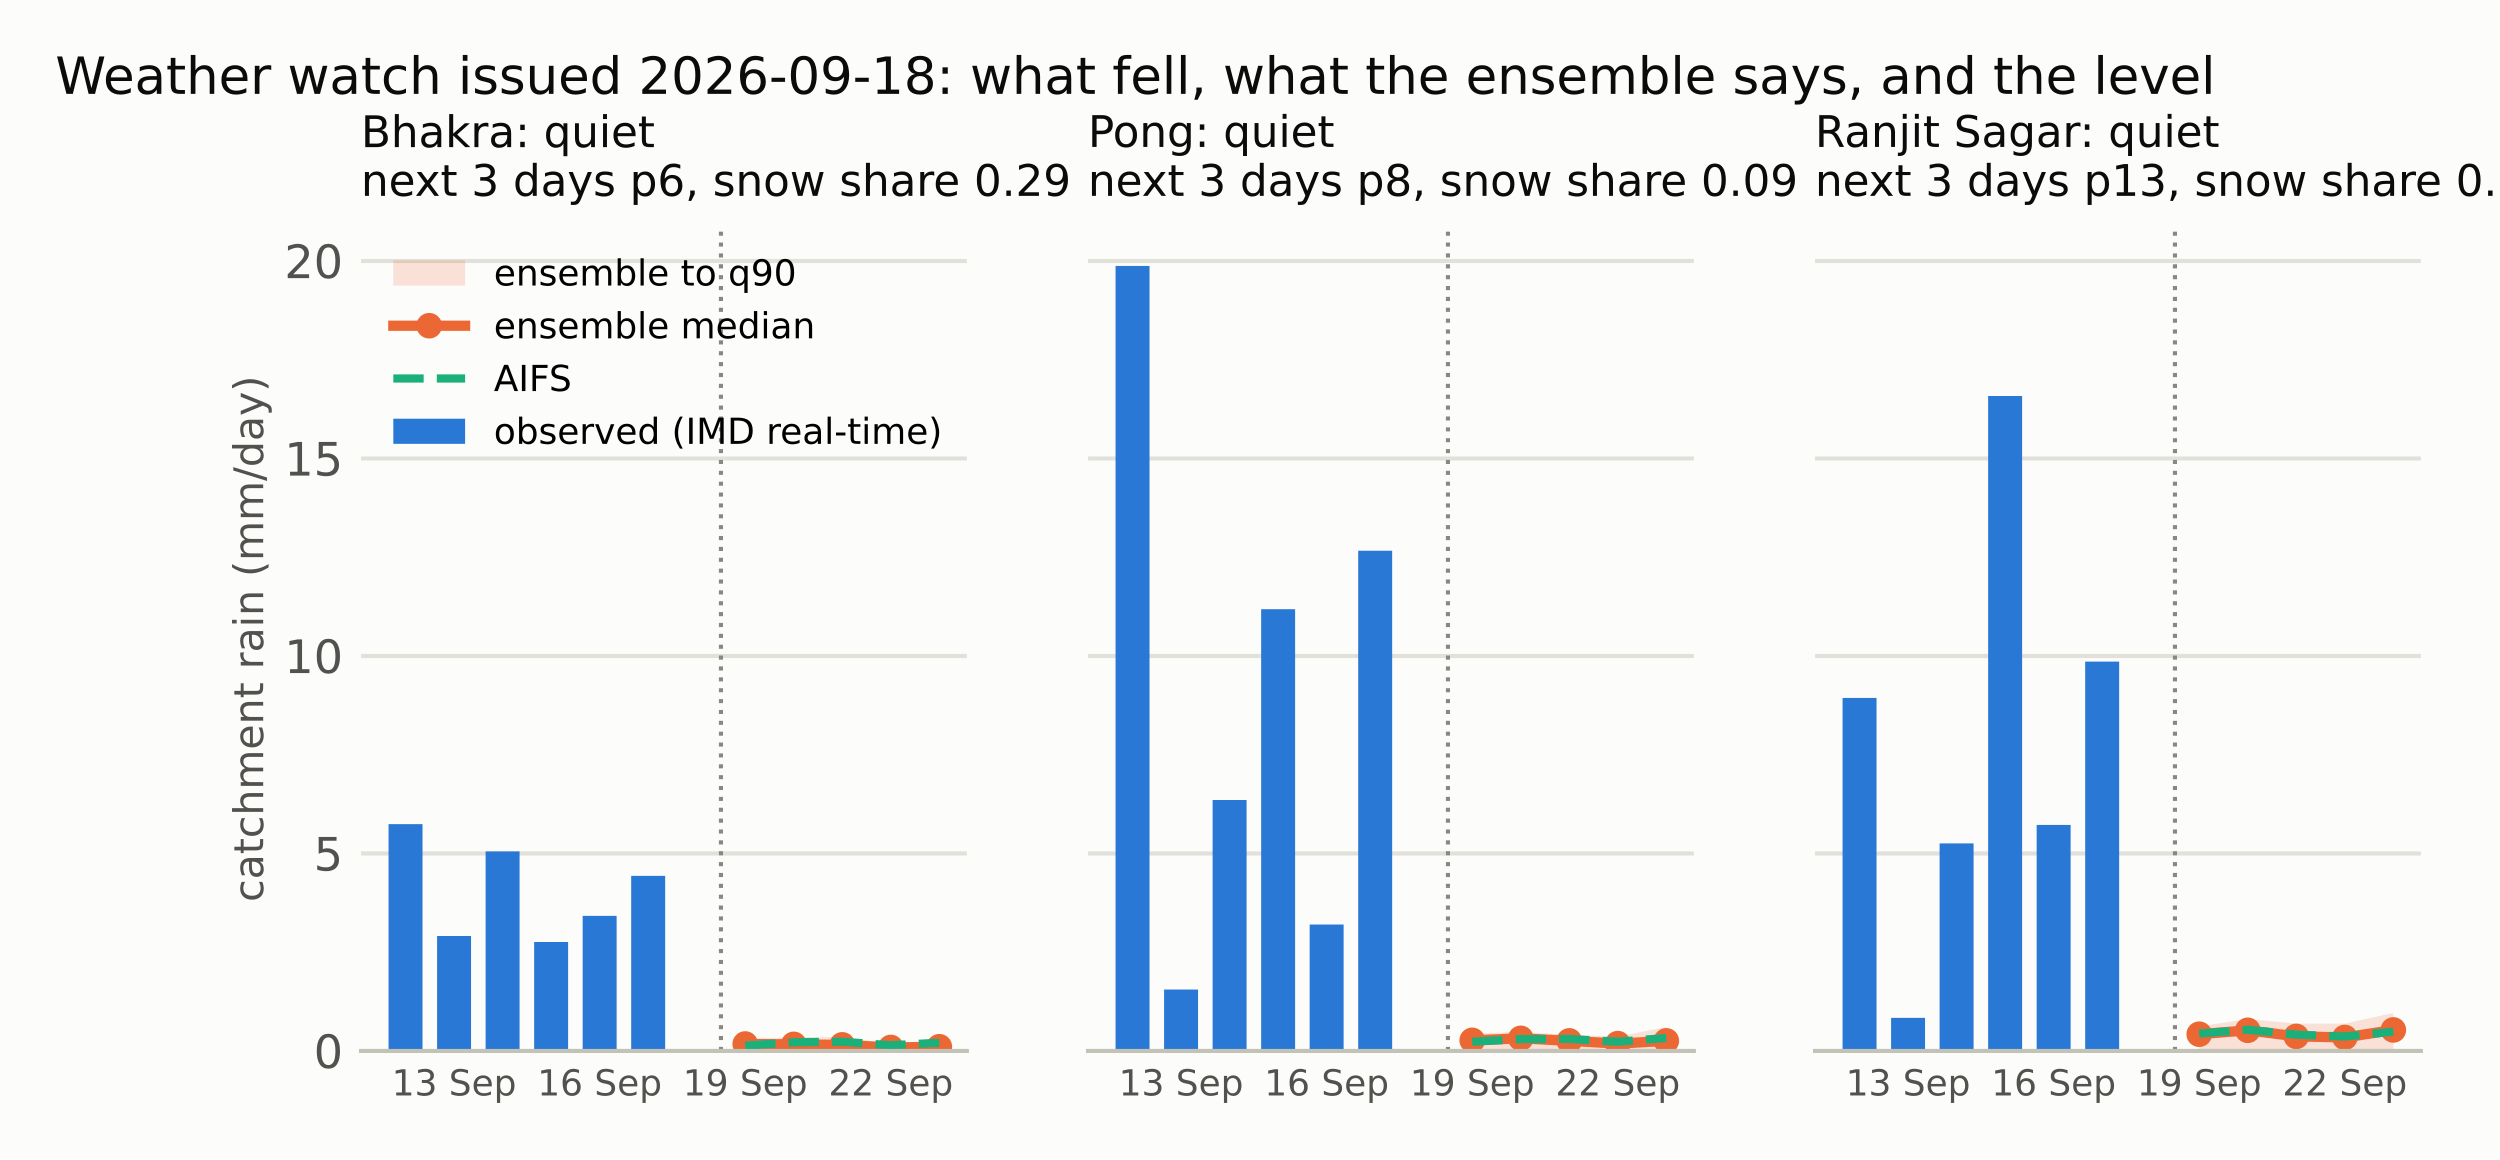
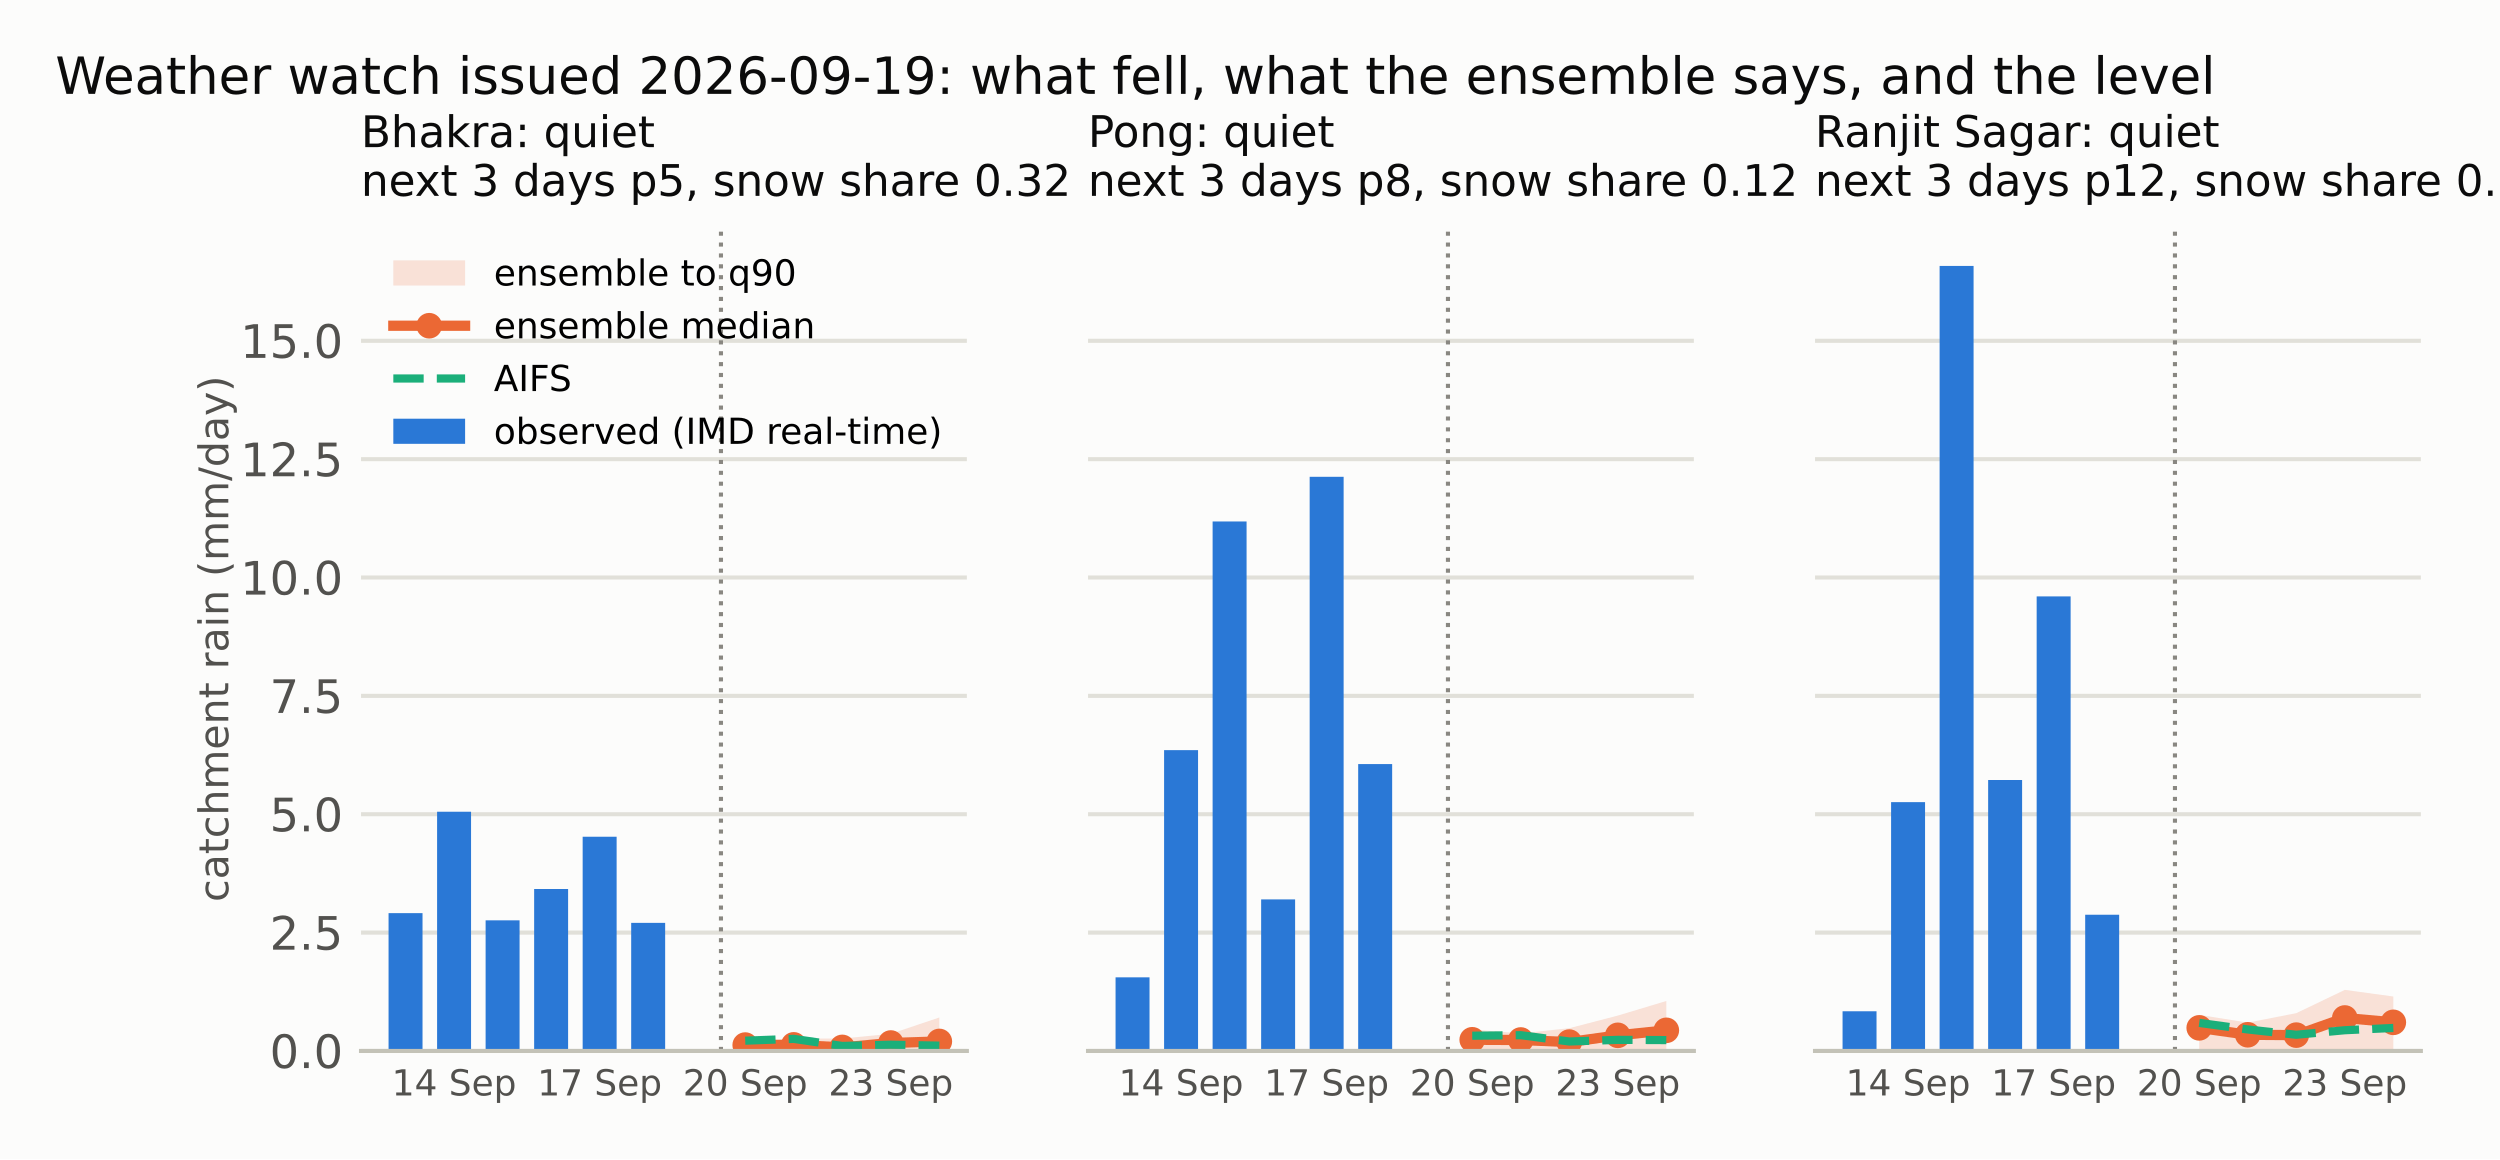
<svg xmlns="http://www.w3.org/2000/svg" xmlns:xlink="http://www.w3.org/1999/xlink" width="487.612pt" height="226.076pt" viewBox="0 0 487.612 226.076" version="1.1">
  <defs>
    <style type="text/css">*{stroke-linejoin: round; stroke-linecap: butt}</style>
  </defs>
  <g id="figure_1">
    <g id="patch_1">
      <path d="M 0 226.076  L 487.612 226.076  L 487.612 0  L 0 0  z " style="fill: #fcfcfb" />
    </g>
    <g id="axes_1">
      <g id="patch_2">
        <path d="M 70.416 204.984  L 188.581 204.984  L 188.581 44.208  L 70.416 44.208  z " style="fill: #fcfcfb" />
      </g>
      <g id="matplotlib.axis_1">
        <g id="xtick_1">
          <g id="line2d_1" />
          <g id="text_1">
-             <text style="font-size: 7px; font-family: 'Segoe UI', 'DejaVu Sans', 'Arial', sans-serif; text-anchor: middle; fill: #52514e" x="88.564" y="213.666" transform="rotate(-0 88.56424 213.6662)">13 Sep</text>
+             <text style="font-size: 7px; font-family: 'Segoe UI', 'DejaVu Sans', 'Arial', sans-serif; text-anchor: middle; fill: #52514e" x="88.564" y="213.666" transform="rotate(-0 88.56424 213.6662)">14 Sep</text>
          </g>
        </g>
        <g id="xtick_2">
          <g id="line2d_2" />
          <g id="text_2">
-             <text style="font-size: 7px; font-family: 'Segoe UI', 'DejaVu Sans', 'Arial', sans-serif; text-anchor: middle; fill: #52514e" x="116.958" y="213.666" transform="rotate(-0 116.9578 213.6662)">16 Sep</text>
+             <text style="font-size: 7px; font-family: 'Segoe UI', 'DejaVu Sans', 'Arial', sans-serif; text-anchor: middle; fill: #52514e" x="116.958" y="213.666" transform="rotate(-0 116.9578 213.6662)">17 Sep</text>
          </g>
        </g>
        <g id="xtick_3">
          <g id="line2d_3" />
          <g id="text_3">
-             <text style="font-size: 7px; font-family: 'Segoe UI', 'DejaVu Sans', 'Arial', sans-serif; text-anchor: middle; fill: #52514e" x="145.351" y="213.666" transform="rotate(-0 145.3514 213.6662)">19 Sep</text>
+             <text style="font-size: 7px; font-family: 'Segoe UI', 'DejaVu Sans', 'Arial', sans-serif; text-anchor: middle; fill: #52514e" x="145.351" y="213.666" transform="rotate(-0 145.3514 213.6662)">20 Sep</text>
          </g>
        </g>
        <g id="xtick_4">
          <g id="line2d_4" />
          <g id="text_4">
-             <text style="font-size: 7px; font-family: 'Segoe UI', 'DejaVu Sans', 'Arial', sans-serif; text-anchor: middle; fill: #52514e" x="173.745" y="213.666" transform="rotate(-0 173.745 213.6662)">22 Sep</text>
+             <text style="font-size: 7px; font-family: 'Segoe UI', 'DejaVu Sans', 'Arial', sans-serif; text-anchor: middle; fill: #52514e" x="173.745" y="213.666" transform="rotate(-0 173.745 213.6662)">23 Sep</text>
          </g>
        </g>
      </g>
      <g id="matplotlib.axis_2">
        <g id="ytick_1">
          <g id="line2d_5">
-             <path d="M 70.416 204.984  L 188.581 204.984  " clip-path="url(#p1b8dd8f1cc)" style="fill: none; stroke: #e1e0d9; stroke-width: 0.8; stroke-linecap: square" />
+             <path d="M 70.416 204.984  L 188.581 204.984  " clip-path="url(#p9860ce1297)" style="fill: none; stroke: #e1e0d9; stroke-width: 0.8; stroke-linecap: square" />
          </g>
          <g id="line2d_6" />
          <g id="text_5">
-             <text style="font-size: 9px; font-family: 'Segoe UI', 'DejaVu Sans', 'Arial', sans-serif; text-anchor: end; fill: #52514e" x="66.916" y="208.315" transform="rotate(-0 66.916 208.3154)">0</text>
+             <text style="font-size: 9px; font-family: 'Segoe UI', 'DejaVu Sans', 'Arial', sans-serif; text-anchor: end; fill: #52514e" x="66.916" y="208.315" transform="rotate(-0 66.916 208.3154)">0.0</text>
          </g>
        </g>
        <g id="ytick_2">
          <g id="line2d_7">
-             <path d="M 70.416 166.465  L 188.581 166.465  " clip-path="url(#p1b8dd8f1cc)" style="fill: none; stroke: #e1e0d9; stroke-width: 0.8; stroke-linecap: square" />
+             <path d="M 70.416 181.898  L 188.581 181.898  " clip-path="url(#p9860ce1297)" style="fill: none; stroke: #e1e0d9; stroke-width: 0.8; stroke-linecap: square" />
          </g>
          <g id="line2d_8" />
          <g id="text_6">
-             <text style="font-size: 9px; font-family: 'Segoe UI', 'DejaVu Sans', 'Arial', sans-serif; text-anchor: end; fill: #52514e" x="66.916" y="169.797" transform="rotate(-0 66.916 169.7967)">5</text>
+             <text style="font-size: 9px; font-family: 'Segoe UI', 'DejaVu Sans', 'Arial', sans-serif; text-anchor: end; fill: #52514e" x="66.916" y="185.23" transform="rotate(-0 66.916 185.2297)">2.5</text>
          </g>
        </g>
        <g id="ytick_3">
          <g id="line2d_9">
-             <path d="M 70.416 127.947  L 188.581 127.947  " clip-path="url(#p1b8dd8f1cc)" style="fill: none; stroke: #e1e0d9; stroke-width: 0.8; stroke-linecap: square" />
+             <path d="M 70.416 158.813  L 188.581 158.813  " clip-path="url(#p9860ce1297)" style="fill: none; stroke: #e1e0d9; stroke-width: 0.8; stroke-linecap: square" />
          </g>
          <g id="line2d_10" />
          <g id="text_7">
-             <text style="font-size: 9px; font-family: 'Segoe UI', 'DejaVu Sans', 'Arial', sans-serif; text-anchor: end; fill: #52514e" x="66.916" y="131.278" transform="rotate(-0 66.916 131.278)">10</text>
+             <text style="font-size: 9px; font-family: 'Segoe UI', 'DejaVu Sans', 'Arial', sans-serif; text-anchor: end; fill: #52514e" x="66.916" y="162.144" transform="rotate(-0 66.916 162.144)">5.0</text>
          </g>
        </g>
        <g id="ytick_4">
          <g id="line2d_11">
-             <path d="M 70.416 89.428  L 188.581 89.428  " clip-path="url(#p1b8dd8f1cc)" style="fill: none; stroke: #e1e0d9; stroke-width: 0.8; stroke-linecap: square" />
+             <path d="M 70.416 135.727  L 188.581 135.727  " clip-path="url(#p9860ce1297)" style="fill: none; stroke: #e1e0d9; stroke-width: 0.8; stroke-linecap: square" />
          </g>
          <g id="line2d_12" />
          <g id="text_8">
-             <text style="font-size: 9px; font-family: 'Segoe UI', 'DejaVu Sans', 'Arial', sans-serif; text-anchor: end; fill: #52514e" x="66.916" y="92.759" transform="rotate(-0 66.916 92.75924)">15</text>
+             <text style="font-size: 9px; font-family: 'Segoe UI', 'DejaVu Sans', 'Arial', sans-serif; text-anchor: end; fill: #52514e" x="66.916" y="139.058" transform="rotate(-0 66.916 139.0583)">7.5</text>
          </g>
        </g>
        <g id="ytick_5">
          <g id="line2d_13">
-             <path d="M 70.416 50.909  L 188.581 50.909  " clip-path="url(#p1b8dd8f1cc)" style="fill: none; stroke: #e1e0d9; stroke-width: 0.8; stroke-linecap: square" />
+             <path d="M 70.416 112.641  L 188.581 112.641  " clip-path="url(#p9860ce1297)" style="fill: none; stroke: #e1e0d9; stroke-width: 0.8; stroke-linecap: square" />
          </g>
          <g id="line2d_14" />
          <g id="text_9">
-             <text style="font-size: 9px; font-family: 'Segoe UI', 'DejaVu Sans', 'Arial', sans-serif; text-anchor: end; fill: #52514e" x="66.916" y="54.241" transform="rotate(-0 66.916 54.24052)">20</text>
-           </g>
-         </g>
-         <g id="text_10">
-           <text style="font-size: 8px; font-family: 'Segoe UI', 'DejaVu Sans', 'Arial', sans-serif; text-anchor: middle; fill: #52514e" x="51.33" y="124.596" transform="rotate(-90 51.33037 124.596)">catchment rain (mm/day)</text>
+             <text style="font-size: 9px; font-family: 'Segoe UI', 'DejaVu Sans', 'Arial', sans-serif; text-anchor: end; fill: #52514e" x="66.916" y="115.973" transform="rotate(-0 66.916 115.9726)">10.0</text>
+           </g>
+         </g>
+         <g id="ytick_6">
+           <g id="line2d_15">
+             <path d="M 70.416 89.555  L 188.581 89.555  " clip-path="url(#p9860ce1297)" style="fill: none; stroke: #e1e0d9; stroke-width: 0.8; stroke-linecap: square" />
+           </g>
+           <g id="line2d_16" />
+           <g id="text_10">
+             <text style="font-size: 9px; font-family: 'Segoe UI', 'DejaVu Sans', 'Arial', sans-serif; text-anchor: end; fill: #52514e" x="66.916" y="92.887" transform="rotate(-0 66.916 92.88689)">12.5</text>
+           </g>
+         </g>
+         <g id="ytick_7">
+           <g id="line2d_17">
+             <path d="M 70.416 66.47  L 188.581 66.47  " clip-path="url(#p9860ce1297)" style="fill: none; stroke: #e1e0d9; stroke-width: 0.8; stroke-linecap: square" />
+           </g>
+           <g id="line2d_18" />
+           <g id="text_11">
+             <text style="font-size: 9px; font-family: 'Segoe UI', 'DejaVu Sans', 'Arial', sans-serif; text-anchor: end; fill: #52514e" x="66.916" y="69.801" transform="rotate(-0 66.916 69.80119)">15.0</text>
+           </g>
+         </g>
+         <g id="text_12">
+           <text style="font-size: 8px; font-family: 'Segoe UI', 'DejaVu Sans', 'Arial', sans-serif; text-anchor: middle; fill: #52514e" x="44.527" y="124.596" transform="rotate(-90 44.52694 124.596)">catchment rain (mm/day)</text>
        </g>
      </g>
      <g id="patch_3">
-         <path d="M 75.787 204.984  L 82.412 204.984  L 82.412 160.737  L 75.787 160.737  z " clip-path="url(#p1b8dd8f1cc)" style="fill: #2a78d6" />
+         <path d="M 75.787 204.984  L 82.412 204.984  L 82.412 178.108  L 75.787 178.108  z " clip-path="url(#p9860ce1297)" style="fill: #2a78d6" />
      </g>
      <g id="patch_4">
-         <path d="M 85.252 204.984  L 91.877 204.984  L 91.877 182.563  L 85.252 182.563  z " clip-path="url(#p1b8dd8f1cc)" style="fill: #2a78d6" />
+         <path d="M 85.252 204.984  L 91.877 204.984  L 91.877 158.326  L 85.252 158.326  z " clip-path="url(#p9860ce1297)" style="fill: #2a78d6" />
      </g>
      <g id="patch_5">
-         <path d="M 94.716 204.984  L 101.341 204.984  L 101.341 166.06  L 94.716 166.06  z " clip-path="url(#p1b8dd8f1cc)" style="fill: #2a78d6" />
+         <path d="M 94.716 204.984  L 101.341 204.984  L 101.341 179.511  L 94.716 179.511  z " clip-path="url(#p9860ce1297)" style="fill: #2a78d6" />
      </g>
      <g id="patch_6">
-         <path d="M 104.181 204.984  L 110.806 204.984  L 110.806 183.733  L 104.181 183.733  z " clip-path="url(#p1b8dd8f1cc)" style="fill: #2a78d6" />
+         <path d="M 104.181 204.984  L 110.806 204.984  L 110.806 173.395  L 104.181 173.395  z " clip-path="url(#p9860ce1297)" style="fill: #2a78d6" />
      </g>
      <g id="patch_7">
-         <path d="M 113.645 204.984  L 120.27 204.984  L 120.27 178.63  L 113.645 178.63  z " clip-path="url(#p1b8dd8f1cc)" style="fill: #2a78d6" />
+         <path d="M 113.645 204.984  L 120.27 204.984  L 120.27 163.197  L 113.645 163.197  z " clip-path="url(#p9860ce1297)" style="fill: #2a78d6" />
      </g>
      <g id="patch_8">
-         <path d="M 123.11 204.984  L 129.735 204.984  L 129.735 170.827  L 123.11 170.827  z " clip-path="url(#p1b8dd8f1cc)" style="fill: #2a78d6" />
+         <path d="M 123.11 204.984  L 129.735 204.984  L 129.735 180.005  L 123.11 180.005  z " clip-path="url(#p9860ce1297)" style="fill: #2a78d6" />
      </g>
      <g id="FillBetweenPolyCollection_1">
        <defs>
-           <path id="mde94abc74d" d="M 145.351 -23.461  L 145.351 -21.092  L 154.816 -21.092  L 164.281 -21.092  L 173.745 -21.092  L 183.21 -21.092  L 183.21 -22.929  L 183.21 -22.929  L 173.745 -22.466  L 164.281 -23.824  L 154.816 -23.753  L 145.351 -23.461  z " />
+           <path id="m27b28749a3" d="M 145.351 -23.084  L 145.351 -21.092  L 154.816 -21.092  L 164.281 -21.092  L 173.745 -21.092  L 183.21 -21.092  L 183.21 -27.62  L 183.21 -27.62  L 173.745 -24.438  L 164.281 -23.518  L 154.816 -23.498  L 145.351 -23.084  z " />
        </defs>
-         <g clip-path="url(#p1b8dd8f1cc)">
-           <use xlink:href="#mde94abc74d" x="0" y="226.076" style="fill: #eb6834; fill-opacity: 0.18" />
-         </g>
-       </g>
-       <g id="line2d_15">
-         <path d="M 145.351 203.629  L 154.816 203.696  L 164.281 203.792  L 173.745 204.304  L 183.21 204.16  " clip-path="url(#p1b8dd8f1cc)" style="fill: none; stroke: #eb6834; stroke-width: 2; stroke-linecap: square" />
+         <g clip-path="url(#p9860ce1297)">
+           <use xlink:href="#m27b28749a3" x="0" y="226.076" style="fill: #eb6834; fill-opacity: 0.18" />
+         </g>
+       </g>
+       <g id="line2d_19">
+         <path d="M 145.351 203.837  L 154.816 203.795  L 164.281 204.292  L 173.745 203.435  L 183.21 203.128  " clip-path="url(#p9860ce1297)" style="fill: none; stroke: #eb6834; stroke-width: 2; stroke-linecap: square" />
        <defs>
-           <path id="m3b9d817262" d="M 0 2  C 0.53 2 1.039 1.789 1.414 1.414  C 1.789 1.039 2 0.53 2 0  C 2 -0.53 1.789 -1.039 1.414 -1.414  C 1.039 -1.789 0.53 -2 0 -2  C -0.53 -2 -1.039 -1.789 -1.414 -1.414  C -1.789 -1.039 -2 -0.53 -2 0  C -2 0.53 -1.789 1.039 -1.414 1.414  C -1.039 1.789 -0.53 2 0 2  z " style="stroke: #eb6834" />
+           <path id="mffd6300564" d="M 0 2  C 0.53 2 1.039 1.789 1.414 1.414  C 1.789 1.039 2 0.53 2 0  C 2 -0.53 1.789 -1.039 1.414 -1.414  C 1.039 -1.789 0.53 -2 0 -2  C -0.53 -2 -1.039 -1.789 -1.414 -1.414  C -1.789 -1.039 -2 -0.53 -2 0  C -2 0.53 -1.789 1.039 -1.414 1.414  C -1.039 1.789 -0.53 2 0 2  z " style="stroke: #eb6834" />
        </defs>
-         <g clip-path="url(#p1b8dd8f1cc)">
-           <use xlink:href="#m3b9d817262" x="145.351" y="203.629" style="fill: #eb6834; stroke: #eb6834" />
-           <use xlink:href="#m3b9d817262" x="154.816" y="203.696" style="fill: #eb6834; stroke: #eb6834" />
-           <use xlink:href="#m3b9d817262" x="164.281" y="203.792" style="fill: #eb6834; stroke: #eb6834" />
-           <use xlink:href="#m3b9d817262" x="173.745" y="204.304" style="fill: #eb6834; stroke: #eb6834" />
-           <use xlink:href="#m3b9d817262" x="183.21" y="204.16" style="fill: #eb6834; stroke: #eb6834" />
-         </g>
-       </g>
-       <g id="line2d_16">
-         <path d="M 145.351 203.95  L 154.816 203.285  L 164.281 203.181  L 173.745 203.87  L 183.21 203.38  " clip-path="url(#p1b8dd8f1cc)" style="fill: none; stroke-dasharray: 5.92,2.56; stroke-dashoffset: 0; stroke: #1baf7a; stroke-width: 1.6" />
-       </g>
-       <g id="line2d_17">
-         <path d="M 140.619 204.984  L 140.619 44.208  " clip-path="url(#p1b8dd8f1cc)" style="fill: none; stroke-dasharray: 0.8,1.32; stroke-dashoffset: 0; stroke: #898781; stroke-width: 0.8" />
+         <g clip-path="url(#p9860ce1297)">
+           <use xlink:href="#mffd6300564" x="145.351" y="203.837" style="fill: #eb6834; stroke: #eb6834" />
+           <use xlink:href="#mffd6300564" x="154.816" y="203.795" style="fill: #eb6834; stroke: #eb6834" />
+           <use xlink:href="#mffd6300564" x="164.281" y="204.292" style="fill: #eb6834; stroke: #eb6834" />
+           <use xlink:href="#mffd6300564" x="173.745" y="203.435" style="fill: #eb6834; stroke: #eb6834" />
+           <use xlink:href="#mffd6300564" x="183.21" y="203.128" style="fill: #eb6834; stroke: #eb6834" />
+         </g>
+       </g>
+       <g id="line2d_20">
+         <path d="M 145.351 202.979  L 154.816 202.624  L 164.281 204.009  L 173.745 203.766  L 183.21 203.948  " clip-path="url(#p9860ce1297)" style="fill: none; stroke-dasharray: 5.92,2.56; stroke-dashoffset: 0; stroke: #1baf7a; stroke-width: 1.6" />
+       </g>
+       <g id="line2d_21">
+         <path d="M 140.619 204.984  L 140.619 44.208  " clip-path="url(#p9860ce1297)" style="fill: none; stroke-dasharray: 0.8,1.32; stroke-dashoffset: 0; stroke: #898781; stroke-width: 0.8" />
      </g>
      <g id="patch_9">
        <path d="M 70.416 204.984  L 188.581 204.984  " style="fill: none; stroke: #c3c2b7; stroke-width: 0.8; stroke-linejoin: miter; stroke-linecap: square" />
      </g>
-       <g id="text_11">
+       <g id="text_13">
        <text style="font-size: 8.5px; font-family: 'Segoe UI', 'DejaVu Sans', 'Arial', sans-serif; fill: #0b0b0b" transform="translate(70.416 28.70181)">Bhakra: quiet</text>
-         <text style="font-size: 8.5px; font-family: 'Segoe UI', 'DejaVu Sans', 'Arial', sans-serif; fill: #0b0b0b" transform="translate(70.416 38.208)">next 3 days p6, snow share 0.29</text>
+         <text style="font-size: 8.5px; font-family: 'Segoe UI', 'DejaVu Sans', 'Arial', sans-serif; fill: #0b0b0b" transform="translate(70.416 38.208)">next 3 days p5, snow share 0.32</text>
      </g>
      <g id="legend_1">
        <g id="patch_10">
          <path d="M 76.716 55.69  L 90.716 55.69  L 90.716 50.79  L 76.716 50.79  z " style="fill: #eb6834; fill-opacity: 0.18" />
        </g>
-         <g id="text_12">
+         <g id="text_14">
          <text style="font-size: 7px; font-family: 'Segoe UI', 'DejaVu Sans', 'Arial', sans-serif; text-anchor: start" x="96.316" y="55.69" transform="rotate(-0 96.316 55.69019)">ensemble to q90</text>
        </g>
-         <g id="line2d_18">
+         <g id="line2d_22">
          <path d="M 76.716 63.532  L 83.716 63.532  L 90.716 63.532  " style="fill: none; stroke: #eb6834; stroke-width: 2; stroke-linecap: square" />
          <g>
-             <use xlink:href="#m3b9d817262" x="83.716" y="63.532" style="fill: #eb6834; stroke: #eb6834" />
-           </g>
-         </g>
-         <g id="text_13">
+             <use xlink:href="#mffd6300564" x="83.716" y="63.532" style="fill: #eb6834; stroke: #eb6834" />
+           </g>
+         </g>
+         <g id="text_15">
          <text style="font-size: 7px; font-family: 'Segoe UI', 'DejaVu Sans', 'Arial', sans-serif; text-anchor: start" x="96.316" y="65.982" transform="rotate(-0 96.316 65.98238)">ensemble median</text>
        </g>
-         <g id="line2d_19">
+         <g id="line2d_23">
          <path d="M 76.716 73.825  L 83.716 73.825  L 90.716 73.825  " style="fill: none; stroke-dasharray: 5.92,2.56; stroke-dashoffset: 0; stroke: #1baf7a; stroke-width: 1.6" />
        </g>
-         <g id="text_14">
+         <g id="text_16">
          <text style="font-size: 7px; font-family: 'Segoe UI', 'DejaVu Sans', 'Arial', sans-serif; text-anchor: start" x="96.316" y="76.275" transform="rotate(-0 96.316 76.27456)">AIFS</text>
        </g>
        <g id="patch_11">
          <path d="M 76.716 86.567  L 90.716 86.567  L 90.716 81.667  L 76.716 81.667  z " style="fill: #2a78d6" />
        </g>
-         <g id="text_15">
+         <g id="text_17">
          <text style="font-size: 7px; font-family: 'Segoe UI', 'DejaVu Sans', 'Arial', sans-serif; text-anchor: start" x="96.316" y="86.567" transform="rotate(-0 96.316 86.56675)">observed (IMD real-time)</text>
        </g>
      </g>
    </g>
    <g id="axes_2">
      <g id="patch_12">
        <path d="M 212.214 204.984  L 330.378 204.984  L 330.378 44.208  L 212.214 44.208  z " style="fill: #fcfcfb" />
      </g>
      <g id="matplotlib.axis_3">
        <g id="xtick_5">
-           <g id="line2d_20" />
-           <g id="text_16">
-             <text style="font-size: 7px; font-family: 'Segoe UI', 'DejaVu Sans', 'Arial', sans-serif; text-anchor: middle; fill: #52514e" x="230.362" y="213.666" transform="rotate(-0 230.3619 213.6662)">13 Sep</text>
+           <g id="line2d_24" />
+           <g id="text_18">
+             <text style="font-size: 7px; font-family: 'Segoe UI', 'DejaVu Sans', 'Arial', sans-serif; text-anchor: middle; fill: #52514e" x="230.362" y="213.666" transform="rotate(-0 230.3619 213.6662)">14 Sep</text>
          </g>
        </g>
        <g id="xtick_6">
-           <g id="line2d_21" />
-           <g id="text_17">
-             <text style="font-size: 7px; font-family: 'Segoe UI', 'DejaVu Sans', 'Arial', sans-serif; text-anchor: middle; fill: #52514e" x="258.755" y="213.666" transform="rotate(-0 258.7555 213.6662)">16 Sep</text>
+           <g id="line2d_25" />
+           <g id="text_19">
+             <text style="font-size: 7px; font-family: 'Segoe UI', 'DejaVu Sans', 'Arial', sans-serif; text-anchor: middle; fill: #52514e" x="258.755" y="213.666" transform="rotate(-0 258.7555 213.6662)">17 Sep</text>
          </g>
        </g>
        <g id="xtick_7">
-           <g id="line2d_22" />
-           <g id="text_18">
-             <text style="font-size: 7px; font-family: 'Segoe UI', 'DejaVu Sans', 'Arial', sans-serif; text-anchor: middle; fill: #52514e" x="287.149" y="213.666" transform="rotate(-0 287.1491 213.6662)">19 Sep</text>
+           <g id="line2d_26" />
+           <g id="text_20">
+             <text style="font-size: 7px; font-family: 'Segoe UI', 'DejaVu Sans', 'Arial', sans-serif; text-anchor: middle; fill: #52514e" x="287.149" y="213.666" transform="rotate(-0 287.1491 213.6662)">20 Sep</text>
          </g>
        </g>
        <g id="xtick_8">
-           <g id="line2d_23" />
-           <g id="text_19">
-             <text style="font-size: 7px; font-family: 'Segoe UI', 'DejaVu Sans', 'Arial', sans-serif; text-anchor: middle; fill: #52514e" x="315.543" y="213.666" transform="rotate(-0 315.5427 213.6662)">22 Sep</text>
+           <g id="line2d_27" />
+           <g id="text_21">
+             <text style="font-size: 7px; font-family: 'Segoe UI', 'DejaVu Sans', 'Arial', sans-serif; text-anchor: middle; fill: #52514e" x="315.543" y="213.666" transform="rotate(-0 315.5427 213.6662)">23 Sep</text>
          </g>
        </g>
      </g>
      <g id="matplotlib.axis_4">
-         <g id="ytick_6">
-           <g id="line2d_24">
-             <path d="M 212.214 204.984  L 330.378 204.984  " clip-path="url(#p167e789b72)" style="fill: none; stroke: #e1e0d9; stroke-width: 0.8; stroke-linecap: square" />
-           </g>
-           <g id="line2d_25" />
-         </g>
-         <g id="ytick_7">
-           <g id="line2d_26">
-             <path d="M 212.214 166.465  L 330.378 166.465  " clip-path="url(#p167e789b72)" style="fill: none; stroke: #e1e0d9; stroke-width: 0.8; stroke-linecap: square" />
-           </g>
-           <g id="line2d_27" />
-         </g>
        <g id="ytick_8">
          <g id="line2d_28">
-             <path d="M 212.214 127.947  L 330.378 127.947  " clip-path="url(#p167e789b72)" style="fill: none; stroke: #e1e0d9; stroke-width: 0.8; stroke-linecap: square" />
+             <path d="M 212.214 204.984  L 330.378 204.984  " clip-path="url(#p227d4ce441)" style="fill: none; stroke: #e1e0d9; stroke-width: 0.8; stroke-linecap: square" />
          </g>
          <g id="line2d_29" />
        </g>
        <g id="ytick_9">
          <g id="line2d_30">
-             <path d="M 212.214 89.428  L 330.378 89.428  " clip-path="url(#p167e789b72)" style="fill: none; stroke: #e1e0d9; stroke-width: 0.8; stroke-linecap: square" />
+             <path d="M 212.214 181.898  L 330.378 181.898  " clip-path="url(#p227d4ce441)" style="fill: none; stroke: #e1e0d9; stroke-width: 0.8; stroke-linecap: square" />
          </g>
          <g id="line2d_31" />
        </g>
        <g id="ytick_10">
          <g id="line2d_32">
-             <path d="M 212.214 50.909  L 330.378 50.909  " clip-path="url(#p167e789b72)" style="fill: none; stroke: #e1e0d9; stroke-width: 0.8; stroke-linecap: square" />
+             <path d="M 212.214 158.813  L 330.378 158.813  " clip-path="url(#p227d4ce441)" style="fill: none; stroke: #e1e0d9; stroke-width: 0.8; stroke-linecap: square" />
          </g>
          <g id="line2d_33" />
        </g>
+         <g id="ytick_11">
+           <g id="line2d_34">
+             <path d="M 212.214 135.727  L 330.378 135.727  " clip-path="url(#p227d4ce441)" style="fill: none; stroke: #e1e0d9; stroke-width: 0.8; stroke-linecap: square" />
+           </g>
+           <g id="line2d_35" />
+         </g>
+         <g id="ytick_12">
+           <g id="line2d_36">
+             <path d="M 212.214 112.641  L 330.378 112.641  " clip-path="url(#p227d4ce441)" style="fill: none; stroke: #e1e0d9; stroke-width: 0.8; stroke-linecap: square" />
+           </g>
+           <g id="line2d_37" />
+         </g>
+         <g id="ytick_13">
+           <g id="line2d_38">
+             <path d="M 212.214 89.555  L 330.378 89.555  " clip-path="url(#p227d4ce441)" style="fill: none; stroke: #e1e0d9; stroke-width: 0.8; stroke-linecap: square" />
+           </g>
+           <g id="line2d_39" />
+         </g>
+         <g id="ytick_14">
+           <g id="line2d_40">
+             <path d="M 212.214 66.47  L 330.378 66.47  " clip-path="url(#p227d4ce441)" style="fill: none; stroke: #e1e0d9; stroke-width: 0.8; stroke-linecap: square" />
+           </g>
+           <g id="line2d_41" />
+         </g>
      </g>
      <g id="patch_13">
-         <path d="M 217.585 204.984  L 224.21 204.984  L 224.21 51.864  L 217.585 51.864  z " clip-path="url(#p167e789b72)" style="fill: #2a78d6" />
+         <path d="M 217.585 204.984  L 224.21 204.984  L 224.21 190.625  L 217.585 190.625  z " clip-path="url(#p227d4ce441)" style="fill: #2a78d6" />
      </g>
      <g id="patch_14">
-         <path d="M 227.049 204.984  L 233.674 204.984  L 233.674 193.005  L 227.049 193.005  z " clip-path="url(#p167e789b72)" style="fill: #2a78d6" />
+         <path d="M 227.049 204.984  L 233.674 204.984  L 233.674 146.308  L 227.049 146.308  z " clip-path="url(#p227d4ce441)" style="fill: #2a78d6" />
      </g>
      <g id="patch_15">
-         <path d="M 236.514 204.984  L 243.139 204.984  L 243.139 156.034  L 236.514 156.034  z " clip-path="url(#p167e789b72)" style="fill: #2a78d6" />
+         <path d="M 236.514 204.984  L 243.139 204.984  L 243.139 101.708  L 236.514 101.708  z " clip-path="url(#p227d4ce441)" style="fill: #2a78d6" />
      </g>
      <g id="patch_16">
-         <path d="M 245.978 204.984  L 252.604 204.984  L 252.604 118.825  L 245.978 118.825  z " clip-path="url(#p167e789b72)" style="fill: #2a78d6" />
+         <path d="M 245.978 204.984  L 252.604 204.984  L 252.604 175.423  L 245.978 175.423  z " clip-path="url(#p227d4ce441)" style="fill: #2a78d6" />
      </g>
      <g id="patch_17">
-         <path d="M 255.443 204.984  L 262.068 204.984  L 262.068 180.322  L 255.443 180.322  z " clip-path="url(#p167e789b72)" style="fill: #2a78d6" />
+         <path d="M 255.443 204.984  L 262.068 204.984  L 262.068 93  L 255.443 93  z " clip-path="url(#p227d4ce441)" style="fill: #2a78d6" />
      </g>
      <g id="patch_18">
-         <path d="M 264.907 204.984  L 271.533 204.984  L 271.533 107.415  L 264.907 107.415  z " clip-path="url(#p167e789b72)" style="fill: #2a78d6" />
+         <path d="M 264.907 204.984  L 271.533 204.984  L 271.533 149.024  L 264.907 149.024  z " clip-path="url(#p227d4ce441)" style="fill: #2a78d6" />
      </g>
      <g id="FillBetweenPolyCollection_2">
        <defs>
-           <path id="m688c8ee74b" d="M 287.149 -24.518  L 287.149 -21.092  L 296.614 -21.092  L 306.078 -21.092  L 315.543 -21.092  L 325.007 -21.092  L 325.007 -25.777  L 325.007 -25.777  L 315.543 -23.864  L 306.078 -24.249  L 296.614 -24.794  L 287.149 -24.518  z " />
+           <path id="m48fe005dd6" d="M 287.149 -25.279  L 287.149 -21.092  L 296.614 -21.092  L 306.078 -21.092  L 315.543 -21.092  L 325.007 -21.092  L 325.007 -30.838  L 325.007 -30.838  L 315.543 -27.992  L 306.078 -25.53  L 296.614 -24.516  L 287.149 -25.279  z " />
        </defs>
-         <g clip-path="url(#p167e789b72)">
-           <use xlink:href="#m688c8ee74b" x="0" y="226.076" style="fill: #eb6834; fill-opacity: 0.18" />
-         </g>
-       </g>
-       <g id="line2d_34">
-         <path d="M 287.149 202.909  L 296.614 202.522  L 306.078 203.018  L 315.543 203.552  L 325.007 203.013  " clip-path="url(#p167e789b72)" style="fill: none; stroke: #eb6834; stroke-width: 2; stroke-linecap: square" />
-         <g clip-path="url(#p167e789b72)">
-           <use xlink:href="#m3b9d817262" x="287.149" y="202.909" style="fill: #eb6834; stroke: #eb6834" />
-           <use xlink:href="#m3b9d817262" x="296.614" y="202.522" style="fill: #eb6834; stroke: #eb6834" />
-           <use xlink:href="#m3b9d817262" x="306.078" y="203.018" style="fill: #eb6834; stroke: #eb6834" />
-           <use xlink:href="#m3b9d817262" x="315.543" y="203.552" style="fill: #eb6834; stroke: #eb6834" />
-           <use xlink:href="#m3b9d817262" x="325.007" y="203.013" style="fill: #eb6834; stroke: #eb6834" />
-         </g>
-       </g>
-       <g id="line2d_35">
-         <path d="M 287.149 203.187  L 296.614 202.677  L 306.078 202.647  L 315.543 203.189  L 325.007 202.452  " clip-path="url(#p167e789b72)" style="fill: none; stroke-dasharray: 5.92,2.56; stroke-dashoffset: 0; stroke: #1baf7a; stroke-width: 1.6" />
-       </g>
-       <g id="line2d_36">
-         <path d="M 282.417 204.984  L 282.417 44.208  " clip-path="url(#p167e789b72)" style="fill: none; stroke-dasharray: 0.8,1.32; stroke-dashoffset: 0; stroke: #898781; stroke-width: 0.8" />
+         <g clip-path="url(#p227d4ce441)">
+           <use xlink:href="#m48fe005dd6" x="0" y="226.076" style="fill: #eb6834; fill-opacity: 0.18" />
+         </g>
+       </g>
+       <g id="line2d_42">
+         <path d="M 287.149 202.803  L 296.614 202.845  L 306.078 203.256  L 315.543 201.935  L 325.007 200.96  " clip-path="url(#p227d4ce441)" style="fill: none; stroke: #eb6834; stroke-width: 2; stroke-linecap: square" />
+         <g clip-path="url(#p227d4ce441)">
+           <use xlink:href="#mffd6300564" x="287.149" y="202.803" style="fill: #eb6834; stroke: #eb6834" />
+           <use xlink:href="#mffd6300564" x="296.614" y="202.845" style="fill: #eb6834; stroke: #eb6834" />
+           <use xlink:href="#mffd6300564" x="306.078" y="203.256" style="fill: #eb6834; stroke: #eb6834" />
+           <use xlink:href="#mffd6300564" x="315.543" y="201.935" style="fill: #eb6834; stroke: #eb6834" />
+           <use xlink:href="#mffd6300564" x="325.007" y="200.96" style="fill: #eb6834; stroke: #eb6834" />
+         </g>
+       </g>
+       <g id="line2d_43">
+         <path d="M 287.149 202.01  L 296.614 201.908  L 306.078 203.138  L 315.543 202.819  L 325.007 202.865  " clip-path="url(#p227d4ce441)" style="fill: none; stroke-dasharray: 5.92,2.56; stroke-dashoffset: 0; stroke: #1baf7a; stroke-width: 1.6" />
+       </g>
+       <g id="line2d_44">
+         <path d="M 282.417 204.984  L 282.417 44.208  " clip-path="url(#p227d4ce441)" style="fill: none; stroke-dasharray: 0.8,1.32; stroke-dashoffset: 0; stroke: #898781; stroke-width: 0.8" />
      </g>
      <g id="patch_19">
        <path d="M 212.214 204.984  L 330.378 204.984  " style="fill: none; stroke: #c3c2b7; stroke-width: 0.8; stroke-linejoin: miter; stroke-linecap: square" />
      </g>
-       <g id="text_20">
+       <g id="text_22">
        <text style="font-size: 8.5px; font-family: 'Segoe UI', 'DejaVu Sans', 'Arial', sans-serif; fill: #0b0b0b" transform="translate(212.2136 28.65666)">Pong: quiet</text>
-         <text style="font-size: 8.5px; font-family: 'Segoe UI', 'DejaVu Sans', 'Arial', sans-serif; fill: #0b0b0b" transform="translate(212.2136 38.208)">next 3 days p8, snow share 0.09</text>
+         <text style="font-size: 8.5px; font-family: 'Segoe UI', 'DejaVu Sans', 'Arial', sans-serif; fill: #0b0b0b" transform="translate(212.2136 38.208)">next 3 days p8, snow share 0.12</text>
      </g>
    </g>
    <g id="axes_3">
      <g id="patch_20">
        <path d="M 354.011 204.984  L 472.176 204.984  L 472.176 44.208  L 354.011 44.208  z " style="fill: #fcfcfb" />
      </g>
      <g id="matplotlib.axis_5">
        <g id="xtick_9">
-           <g id="line2d_37" />
-           <g id="text_21">
-             <text style="font-size: 7px; font-family: 'Segoe UI', 'DejaVu Sans', 'Arial', sans-serif; text-anchor: middle; fill: #52514e" x="372.16" y="213.666" transform="rotate(-0 372.1595 213.6662)">13 Sep</text>
+           <g id="line2d_45" />
+           <g id="text_23">
+             <text style="font-size: 7px; font-family: 'Segoe UI', 'DejaVu Sans', 'Arial', sans-serif; text-anchor: middle; fill: #52514e" x="372.16" y="213.666" transform="rotate(-0 372.1595 213.6662)">14 Sep</text>
          </g>
        </g>
        <g id="xtick_10">
-           <g id="line2d_38" />
-           <g id="text_22">
-             <text style="font-size: 7px; font-family: 'Segoe UI', 'DejaVu Sans', 'Arial', sans-serif; text-anchor: middle; fill: #52514e" x="400.553" y="213.666" transform="rotate(-0 400.5531 213.6662)">16 Sep</text>
+           <g id="line2d_46" />
+           <g id="text_24">
+             <text style="font-size: 7px; font-family: 'Segoe UI', 'DejaVu Sans', 'Arial', sans-serif; text-anchor: middle; fill: #52514e" x="400.553" y="213.666" transform="rotate(-0 400.5531 213.6662)">17 Sep</text>
          </g>
        </g>
        <g id="xtick_11">
-           <g id="line2d_39" />
-           <g id="text_23">
-             <text style="font-size: 7px; font-family: 'Segoe UI', 'DejaVu Sans', 'Arial', sans-serif; text-anchor: middle; fill: #52514e" x="428.947" y="213.666" transform="rotate(-0 428.9467 213.6662)">19 Sep</text>
+           <g id="line2d_47" />
+           <g id="text_25">
+             <text style="font-size: 7px; font-family: 'Segoe UI', 'DejaVu Sans', 'Arial', sans-serif; text-anchor: middle; fill: #52514e" x="428.947" y="213.666" transform="rotate(-0 428.9467 213.6662)">20 Sep</text>
          </g>
        </g>
        <g id="xtick_12">
-           <g id="line2d_40" />
-           <g id="text_24">
-             <text style="font-size: 7px; font-family: 'Segoe UI', 'DejaVu Sans', 'Arial', sans-serif; text-anchor: middle; fill: #52514e" x="457.34" y="213.666" transform="rotate(-0 457.3403 213.6662)">22 Sep</text>
+           <g id="line2d_48" />
+           <g id="text_26">
+             <text style="font-size: 7px; font-family: 'Segoe UI', 'DejaVu Sans', 'Arial', sans-serif; text-anchor: middle; fill: #52514e" x="457.34" y="213.666" transform="rotate(-0 457.3403 213.6662)">23 Sep</text>
          </g>
        </g>
      </g>
      <g id="matplotlib.axis_6">
-         <g id="ytick_11">
-           <g id="line2d_41">
-             <path d="M 354.011 204.984  L 472.176 204.984  " clip-path="url(#pcc33877306)" style="fill: none; stroke: #e1e0d9; stroke-width: 0.8; stroke-linecap: square" />
-           </g>
-           <g id="line2d_42" />
-         </g>
-         <g id="ytick_12">
-           <g id="line2d_43">
-             <path d="M 354.011 166.465  L 472.176 166.465  " clip-path="url(#pcc33877306)" style="fill: none; stroke: #e1e0d9; stroke-width: 0.8; stroke-linecap: square" />
-           </g>
-           <g id="line2d_44" />
-         </g>
-         <g id="ytick_13">
-           <g id="line2d_45">
-             <path d="M 354.011 127.947  L 472.176 127.947  " clip-path="url(#pcc33877306)" style="fill: none; stroke: #e1e0d9; stroke-width: 0.8; stroke-linecap: square" />
-           </g>
-           <g id="line2d_46" />
-         </g>
-         <g id="ytick_14">
-           <g id="line2d_47">
-             <path d="M 354.011 89.428  L 472.176 89.428  " clip-path="url(#pcc33877306)" style="fill: none; stroke: #e1e0d9; stroke-width: 0.8; stroke-linecap: square" />
-           </g>
-           <g id="line2d_48" />
-         </g>
        <g id="ytick_15">
          <g id="line2d_49">
-             <path d="M 354.011 50.909  L 472.176 50.909  " clip-path="url(#pcc33877306)" style="fill: none; stroke: #e1e0d9; stroke-width: 0.8; stroke-linecap: square" />
+             <path d="M 354.011 204.984  L 472.176 204.984  " clip-path="url(#p74cc90fb60)" style="fill: none; stroke: #e1e0d9; stroke-width: 0.8; stroke-linecap: square" />
          </g>
          <g id="line2d_50" />
        </g>
+         <g id="ytick_16">
+           <g id="line2d_51">
+             <path d="M 354.011 181.898  L 472.176 181.898  " clip-path="url(#p74cc90fb60)" style="fill: none; stroke: #e1e0d9; stroke-width: 0.8; stroke-linecap: square" />
+           </g>
+           <g id="line2d_52" />
+         </g>
+         <g id="ytick_17">
+           <g id="line2d_53">
+             <path d="M 354.011 158.813  L 472.176 158.813  " clip-path="url(#p74cc90fb60)" style="fill: none; stroke: #e1e0d9; stroke-width: 0.8; stroke-linecap: square" />
+           </g>
+           <g id="line2d_54" />
+         </g>
+         <g id="ytick_18">
+           <g id="line2d_55">
+             <path d="M 354.011 135.727  L 472.176 135.727  " clip-path="url(#p74cc90fb60)" style="fill: none; stroke: #e1e0d9; stroke-width: 0.8; stroke-linecap: square" />
+           </g>
+           <g id="line2d_56" />
+         </g>
+         <g id="ytick_19">
+           <g id="line2d_57">
+             <path d="M 354.011 112.641  L 472.176 112.641  " clip-path="url(#p74cc90fb60)" style="fill: none; stroke: #e1e0d9; stroke-width: 0.8; stroke-linecap: square" />
+           </g>
+           <g id="line2d_58" />
+         </g>
+         <g id="ytick_20">
+           <g id="line2d_59">
+             <path d="M 354.011 89.555  L 472.176 89.555  " clip-path="url(#p74cc90fb60)" style="fill: none; stroke: #e1e0d9; stroke-width: 0.8; stroke-linecap: square" />
+           </g>
+           <g id="line2d_60" />
+         </g>
+         <g id="ytick_21">
+           <g id="line2d_61">
+             <path d="M 354.011 66.47  L 472.176 66.47  " clip-path="url(#p74cc90fb60)" style="fill: none; stroke: #e1e0d9; stroke-width: 0.8; stroke-linecap: square" />
+           </g>
+           <g id="line2d_62" />
+         </g>
      </g>
      <g id="patch_21">
-         <path d="M 359.382 204.984  L 366.008 204.984  L 366.008 136.131  L 359.382 136.131  z " clip-path="url(#pcc33877306)" style="fill: #2a78d6" />
+         <path d="M 359.382 204.984  L 366.008 204.984  L 366.008 197.244  L 359.382 197.244  z " clip-path="url(#p74cc90fb60)" style="fill: #2a78d6" />
      </g>
      <g id="patch_22">
-         <path d="M 368.847 204.984  L 375.472 204.984  L 375.472 198.527  L 368.847 198.527  z " clip-path="url(#pcc33877306)" style="fill: #2a78d6" />
+         <path d="M 368.847 204.984  L 375.472 204.984  L 375.472 156.451  L 368.847 156.451  z " clip-path="url(#p74cc90fb60)" style="fill: #2a78d6" />
      </g>
      <g id="patch_23">
-         <path d="M 378.311 204.984  L 384.937 204.984  L 384.937 164.495  L 378.311 164.495  z " clip-path="url(#pcc33877306)" style="fill: #2a78d6" />
+         <path d="M 378.311 204.984  L 384.937 204.984  L 384.937 51.864  L 378.311 51.864  z " clip-path="url(#p74cc90fb60)" style="fill: #2a78d6" />
      </g>
      <g id="patch_24">
-         <path d="M 387.776 204.984  L 394.401 204.984  L 394.401 77.243  L 387.776 77.243  z " clip-path="url(#pcc33877306)" style="fill: #2a78d6" />
+         <path d="M 387.776 204.984  L 394.401 204.984  L 394.401 152.136  L 387.776 152.136  z " clip-path="url(#p74cc90fb60)" style="fill: #2a78d6" />
      </g>
      <g id="patch_25">
-         <path d="M 397.241 204.984  L 403.866 204.984  L 403.866 160.895  L 397.241 160.895  z " clip-path="url(#pcc33877306)" style="fill: #2a78d6" />
+         <path d="M 397.241 204.984  L 403.866 204.984  L 403.866 116.328  L 397.241 116.328  z " clip-path="url(#p74cc90fb60)" style="fill: #2a78d6" />
      </g>
      <g id="patch_26">
-         <path d="M 406.705 204.984  L 413.33 204.984  L 413.33 129.036  L 406.705 129.036  z " clip-path="url(#pcc33877306)" style="fill: #2a78d6" />
+         <path d="M 406.705 204.984  L 413.33 204.984  L 413.33 178.411  L 406.705 178.411  z " clip-path="url(#p74cc90fb60)" style="fill: #2a78d6" />
      </g>
      <g id="FillBetweenPolyCollection_3">
        <defs>
-           <path id="m5d88155752" d="M 428.947 -25.902  L 428.947 -21.092  L 438.411 -21.092  L 447.876 -21.092  L 457.34 -21.092  L 466.805 -21.092  L 466.805 -28.506  L 466.805 -28.506  L 457.34 -26.426  L 447.876 -26.423  L 438.411 -27.29  L 428.947 -25.902  z " />
+           <path id="ma9115b980b" d="M 428.947 -28.124  L 428.947 -21.092  L 438.411 -21.092  L 447.876 -21.092  L 457.34 -21.092  L 466.805 -21.092  L 466.805 -31.709  L 466.805 -31.709  L 457.34 -33.005  L 447.876 -28.463  L 438.411 -26.619  L 428.947 -28.124  z " />
        </defs>
-         <g clip-path="url(#pcc33877306)">
-           <use xlink:href="#m5d88155752" x="0" y="226.076" style="fill: #eb6834; fill-opacity: 0.18" />
-         </g>
-       </g>
-       <g id="line2d_51">
-         <path d="M 428.947 201.718  L 438.411 200.956  L 447.876 202.14  L 457.34 202.349  L 466.805 200.885  " clip-path="url(#pcc33877306)" style="fill: none; stroke: #eb6834; stroke-width: 2; stroke-linecap: square" />
-         <g clip-path="url(#pcc33877306)">
-           <use xlink:href="#m3b9d817262" x="428.947" y="201.718" style="fill: #eb6834; stroke: #eb6834" />
-           <use xlink:href="#m3b9d817262" x="438.411" y="200.956" style="fill: #eb6834; stroke: #eb6834" />
-           <use xlink:href="#m3b9d817262" x="447.876" y="202.14" style="fill: #eb6834; stroke: #eb6834" />
-           <use xlink:href="#m3b9d817262" x="457.34" y="202.349" style="fill: #eb6834; stroke: #eb6834" />
-           <use xlink:href="#m3b9d817262" x="466.805" y="200.885" style="fill: #eb6834; stroke: #eb6834" />
-         </g>
-       </g>
-       <g id="line2d_52">
-         <path d="M 428.947 201.588  L 438.411 200.843  L 447.876 201.8  L 457.34 202.162  L 466.805 201.237  " clip-path="url(#pcc33877306)" style="fill: none; stroke-dasharray: 5.92,2.56; stroke-dashoffset: 0; stroke: #1baf7a; stroke-width: 1.6" />
-       </g>
-       <g id="line2d_53">
-         <path d="M 424.214 204.984  L 424.214 44.208  " clip-path="url(#pcc33877306)" style="fill: none; stroke-dasharray: 0.8,1.32; stroke-dashoffset: 0; stroke: #898781; stroke-width: 0.8" />
+         <g clip-path="url(#p74cc90fb60)">
+           <use xlink:href="#ma9115b980b" x="0" y="226.076" style="fill: #eb6834; fill-opacity: 0.18" />
+         </g>
+       </g>
+       <g id="line2d_63">
+         <path d="M 428.947 200.476  L 438.411 201.829  L 447.876 201.897  L 457.34 198.553  L 466.805 199.402  " clip-path="url(#p74cc90fb60)" style="fill: none; stroke: #eb6834; stroke-width: 2; stroke-linecap: square" />
+         <g clip-path="url(#p74cc90fb60)">
+           <use xlink:href="#mffd6300564" x="428.947" y="200.476" style="fill: #eb6834; stroke: #eb6834" />
+           <use xlink:href="#mffd6300564" x="438.411" y="201.829" style="fill: #eb6834; stroke: #eb6834" />
+           <use xlink:href="#mffd6300564" x="447.876" y="201.897" style="fill: #eb6834; stroke: #eb6834" />
+           <use xlink:href="#mffd6300564" x="457.34" y="198.553" style="fill: #eb6834; stroke: #eb6834" />
+           <use xlink:href="#mffd6300564" x="466.805" y="199.402" style="fill: #eb6834; stroke: #eb6834" />
+         </g>
+       </g>
+       <g id="line2d_64">
+         <path d="M 428.947 199.512  L 438.411 200.789  L 447.876 201.825  L 457.34 200.941  L 466.805 200.496  " clip-path="url(#p74cc90fb60)" style="fill: none; stroke-dasharray: 5.92,2.56; stroke-dashoffset: 0; stroke: #1baf7a; stroke-width: 1.6" />
+       </g>
+       <g id="line2d_65">
+         <path d="M 424.214 204.984  L 424.214 44.208  " clip-path="url(#p74cc90fb60)" style="fill: none; stroke-dasharray: 0.8,1.32; stroke-dashoffset: 0; stroke: #898781; stroke-width: 0.8" />
      </g>
      <g id="patch_27">
        <path d="M 354.011 204.984  L 472.176 204.984  " style="fill: none; stroke: #c3c2b7; stroke-width: 0.8; stroke-linejoin: miter; stroke-linecap: square" />
      </g>
-       <g id="text_25">
+       <g id="text_27">
        <text style="font-size: 8.5px; font-family: 'Segoe UI', 'DejaVu Sans', 'Arial', sans-serif; fill: #0b0b0b" transform="translate(354.0113 28.65666)">Ranjit Sagar: quiet</text>
-         <text style="font-size: 8.5px; font-family: 'Segoe UI', 'DejaVu Sans', 'Arial', sans-serif; fill: #0b0b0b" transform="translate(354.0113 38.208)">next 3 days p13, snow share 0.04</text>
+         <text style="font-size: 8.5px; font-family: 'Segoe UI', 'DejaVu Sans', 'Arial', sans-serif; fill: #0b0b0b" transform="translate(354.0113 38.208)">next 3 days p12, snow share 0.04</text>
      </g>
    </g>
-     <g id="text_26">
-       <text style="font-size: 10px; font-family: 'Segoe UI', 'DejaVu Sans', 'Arial', sans-serif; text-anchor: start; fill: #0b0b0b" x="10.8" y="18.309" transform="rotate(-0 10.8 18.30937)">Weather watch issued 2026-09-18: what fell, what the ensemble says, and the level</text>
+     <g id="text_28">
+       <text style="font-size: 10px; font-family: 'Segoe UI', 'DejaVu Sans', 'Arial', sans-serif; text-anchor: start; fill: #0b0b0b" x="10.8" y="18.309" transform="rotate(-0 10.8 18.30937)">Weather watch issued 2026-09-19: what fell, what the ensemble says, and the level</text>
    </g>
  </g>
  <defs>
-     <clipPath id="p1b8dd8f1cc">
+     <clipPath id="p9860ce1297">
      <rect x="70.416" y="44.208" width="118.165" height="160.776" />
    </clipPath>
-     <clipPath id="p167e789b72">
+     <clipPath id="p227d4ce441">
      <rect x="212.214" y="44.208" width="118.165" height="160.776" />
    </clipPath>
-     <clipPath id="pcc33877306">
+     <clipPath id="p74cc90fb60">
      <rect x="354.011" y="44.208" width="118.165" height="160.776" />
    </clipPath>
  </defs>
</svg>
